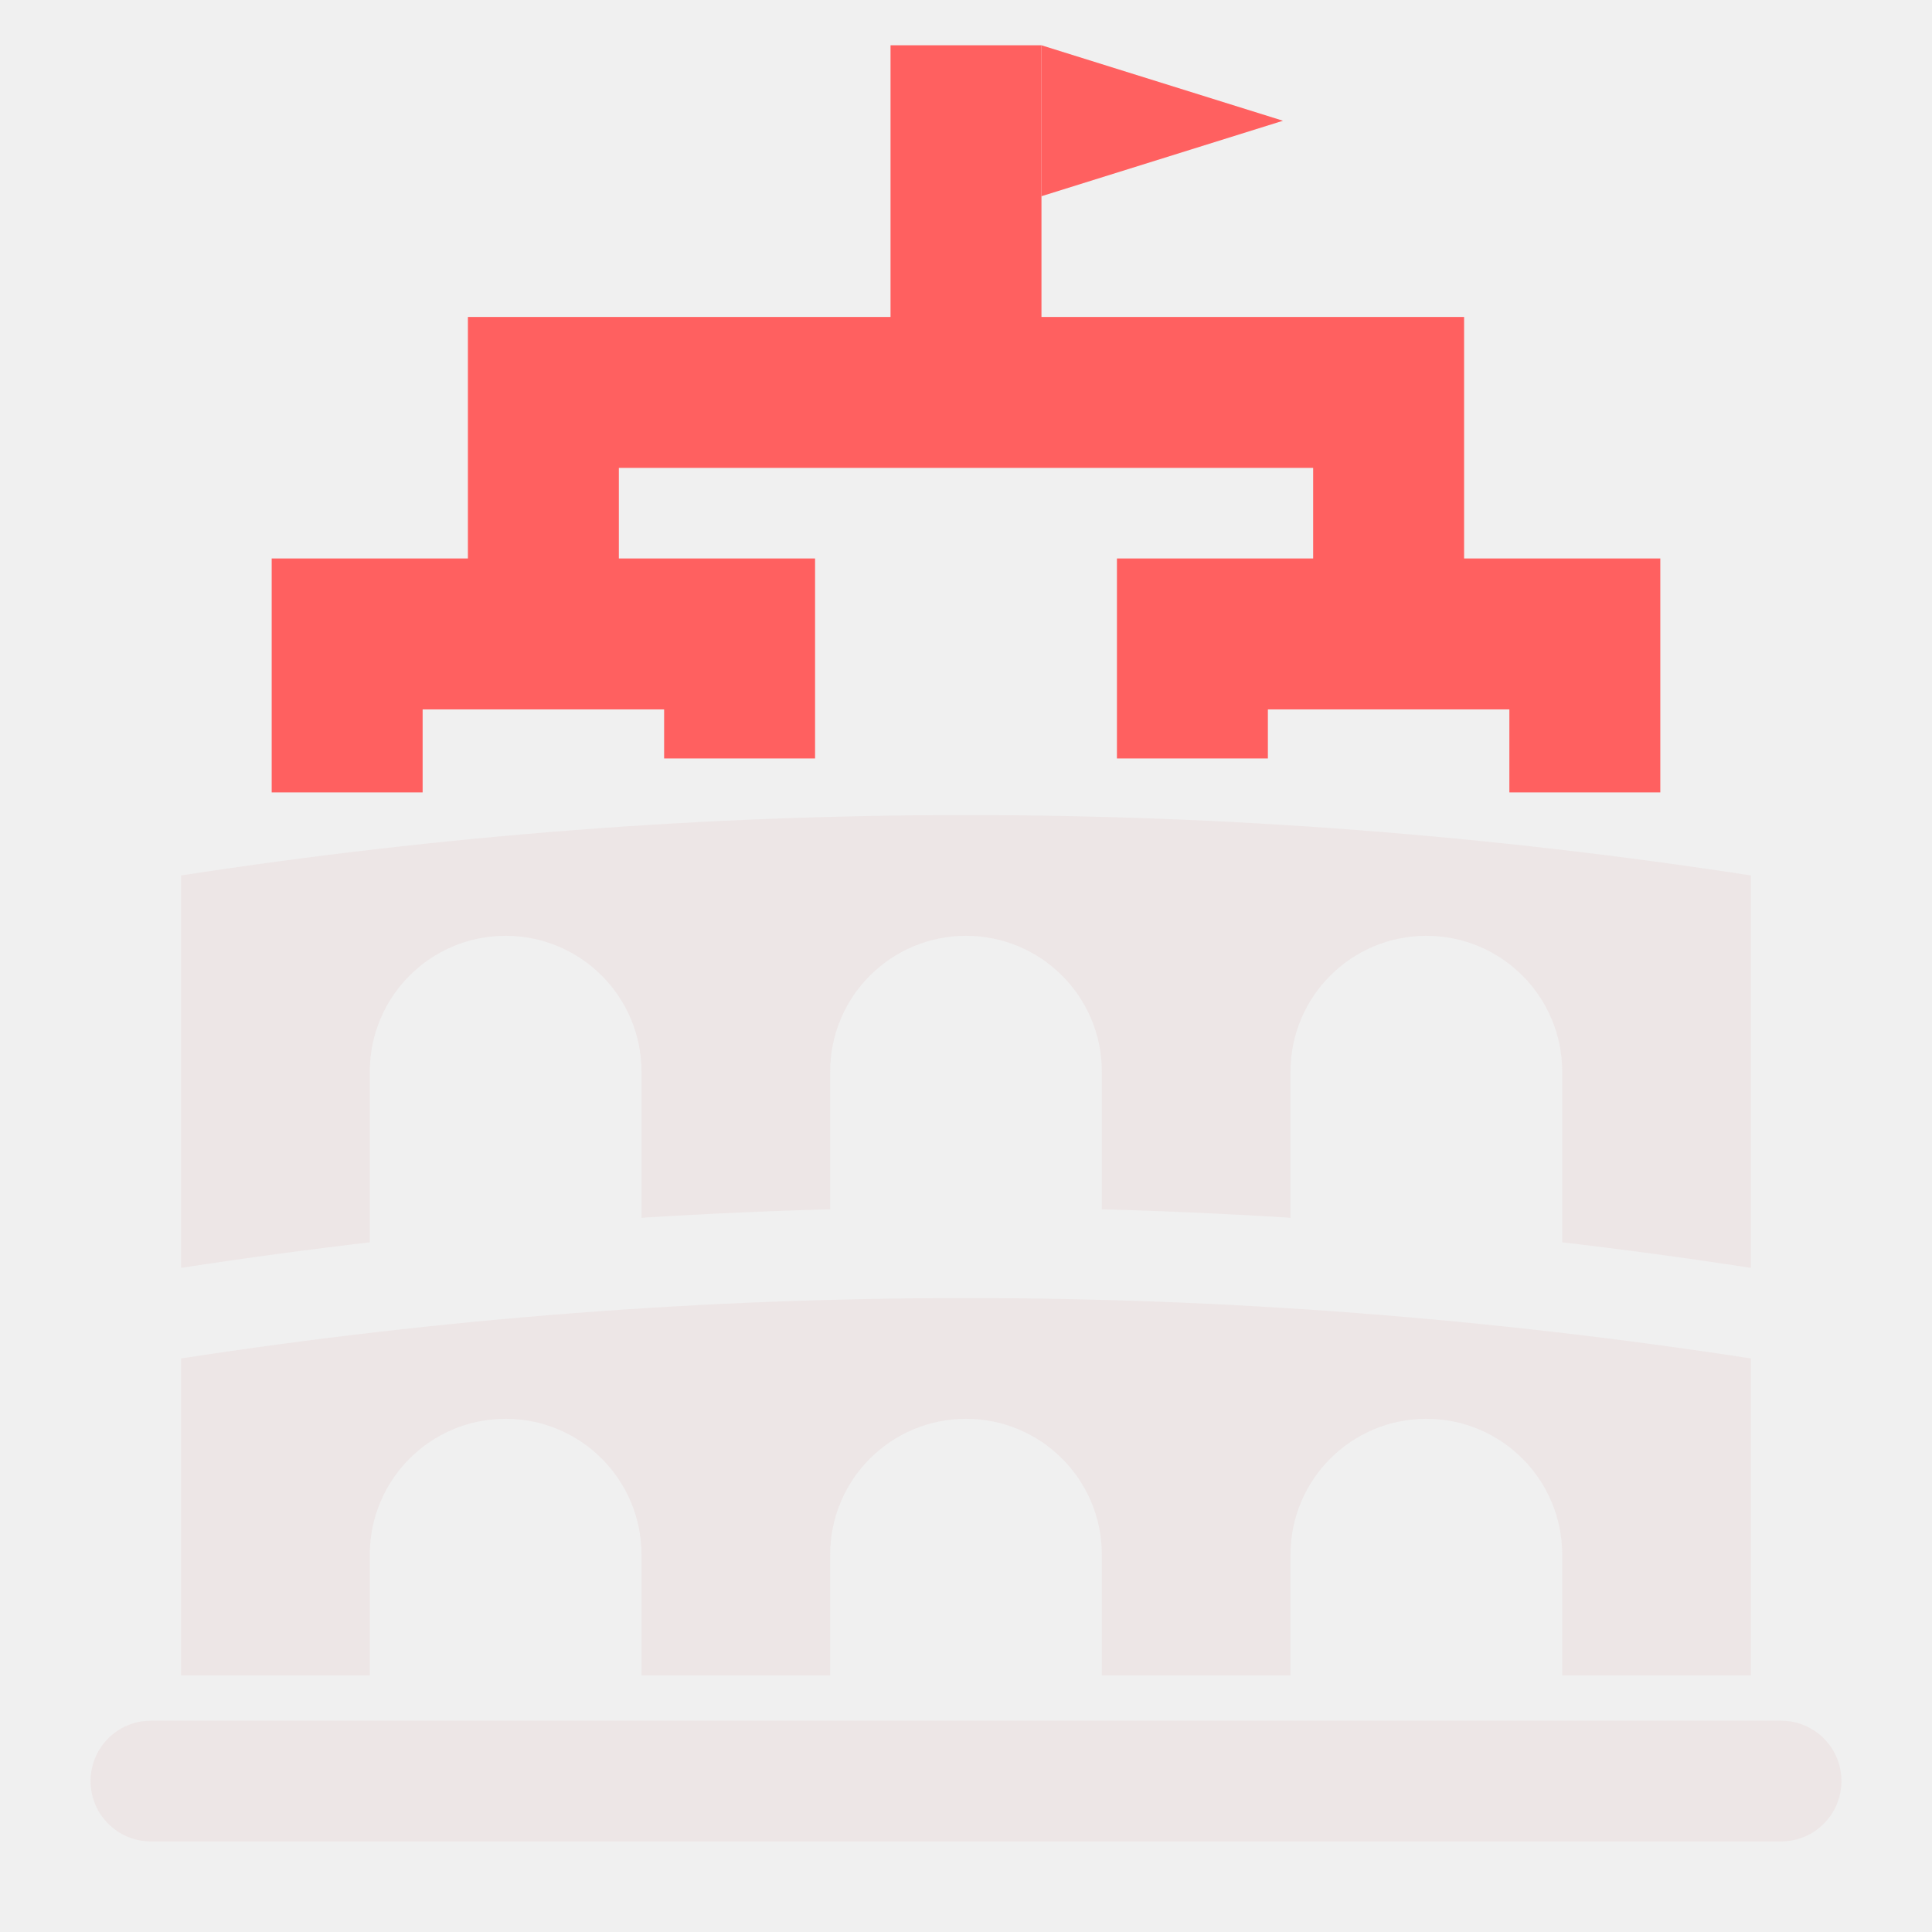
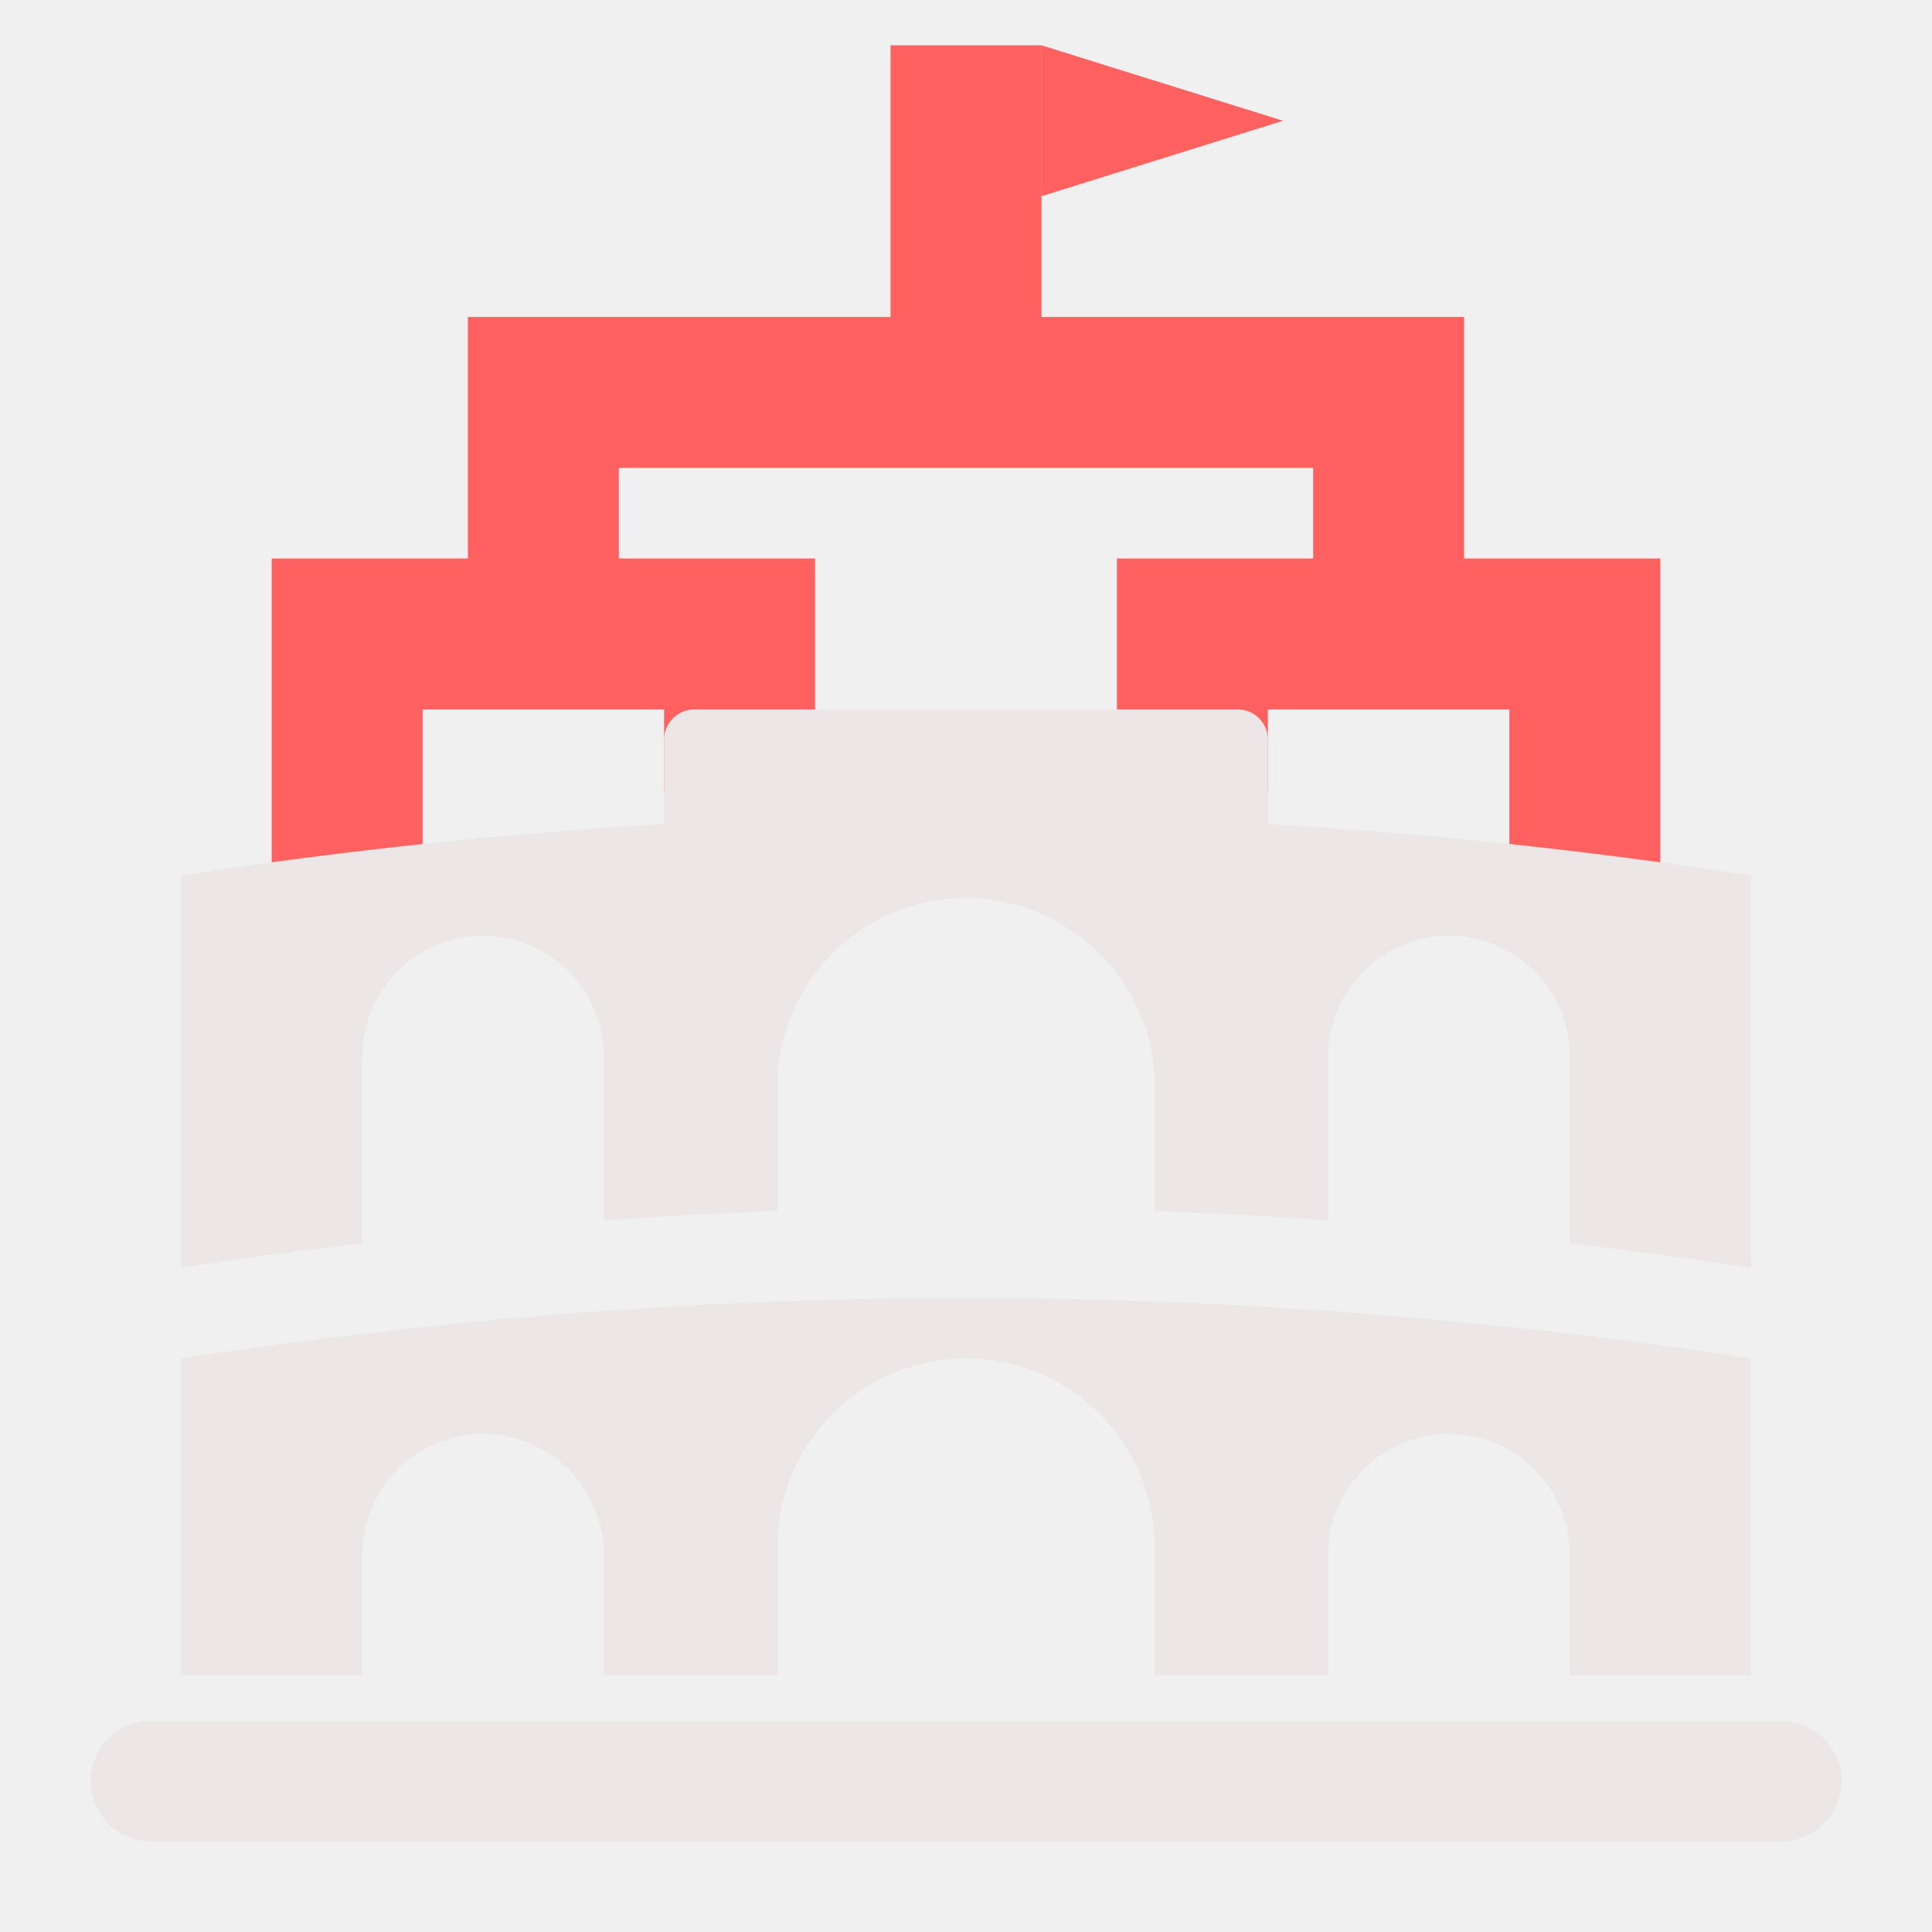
<svg xmlns="http://www.w3.org/2000/svg" viewBox="0 0 512 512">
  <mask id="cg-icon-dark-arches">
    <rect width="512" height="512" fill="#fff" />
-     <path d="M98 448V412A36 36 0 0 1 170 412V448ZM220 448V412A36 36 0 0 1 292 412V448ZM342 448V412A36 36 0 0 1 414 412V448ZM98 338V284A36 36 0 0 1 170 284V338ZM220 332V284A36 36 0 0 1 292 284V332ZM342 338V284A36 36 0 0 1 414 284V338Z" />
+     <path d="M96 338V280A32 32 0 0 1 160 280V338ZM352 338V280A32 32 0 0 1 416 280V338ZM206 338V288A50 50 0 0 1 306 288V338ZM96 452V412A32 32 0 0 1 160 412V452ZM352 452V412A32 32 0 0 1 416 412V452ZM206 452V410A50 50 0 0 1 306 410V452Z" />
  </mask>
+   <path fill="none" stroke="#FF6060" stroke-width="40" d="M92 240V168H196V210M420 240V168H316V210M144 168V104H368V168M256 104V12" />
+   <path fill="#FF6060" d="M276 12L340 32L276 52Z" />
  <g fill="#EDE6E6">
    <rect x="24" y="456" width="464" height="32" rx="16" />
-     <path mask="url(#cg-icon-dark-arches)" d="M48 444V360Q256 328 464 360V444ZM48 336V232Q256 200 464 232V336Q256 304 48 336Z" />
+     <g mask="url(#cg-icon-dark-arches)">
+       <rect x="176" y="188" width="160" height="40" rx="8" />
+       <path d="M48 336V232Q256 200 464 232V336Q256 304 48 336ZM48 444V360Q256 328 464 360V444Z" />
+     </g>
  </g>
-   <path fill="none" stroke="#FF6060" stroke-width="40" d="M92 210V168H196V201M420 210V168H316V201M144 168V104H368V168M256 104V12" />
-   <path fill="#FF6060" d="M276 12L340 32L276 52Z" />
</svg>
